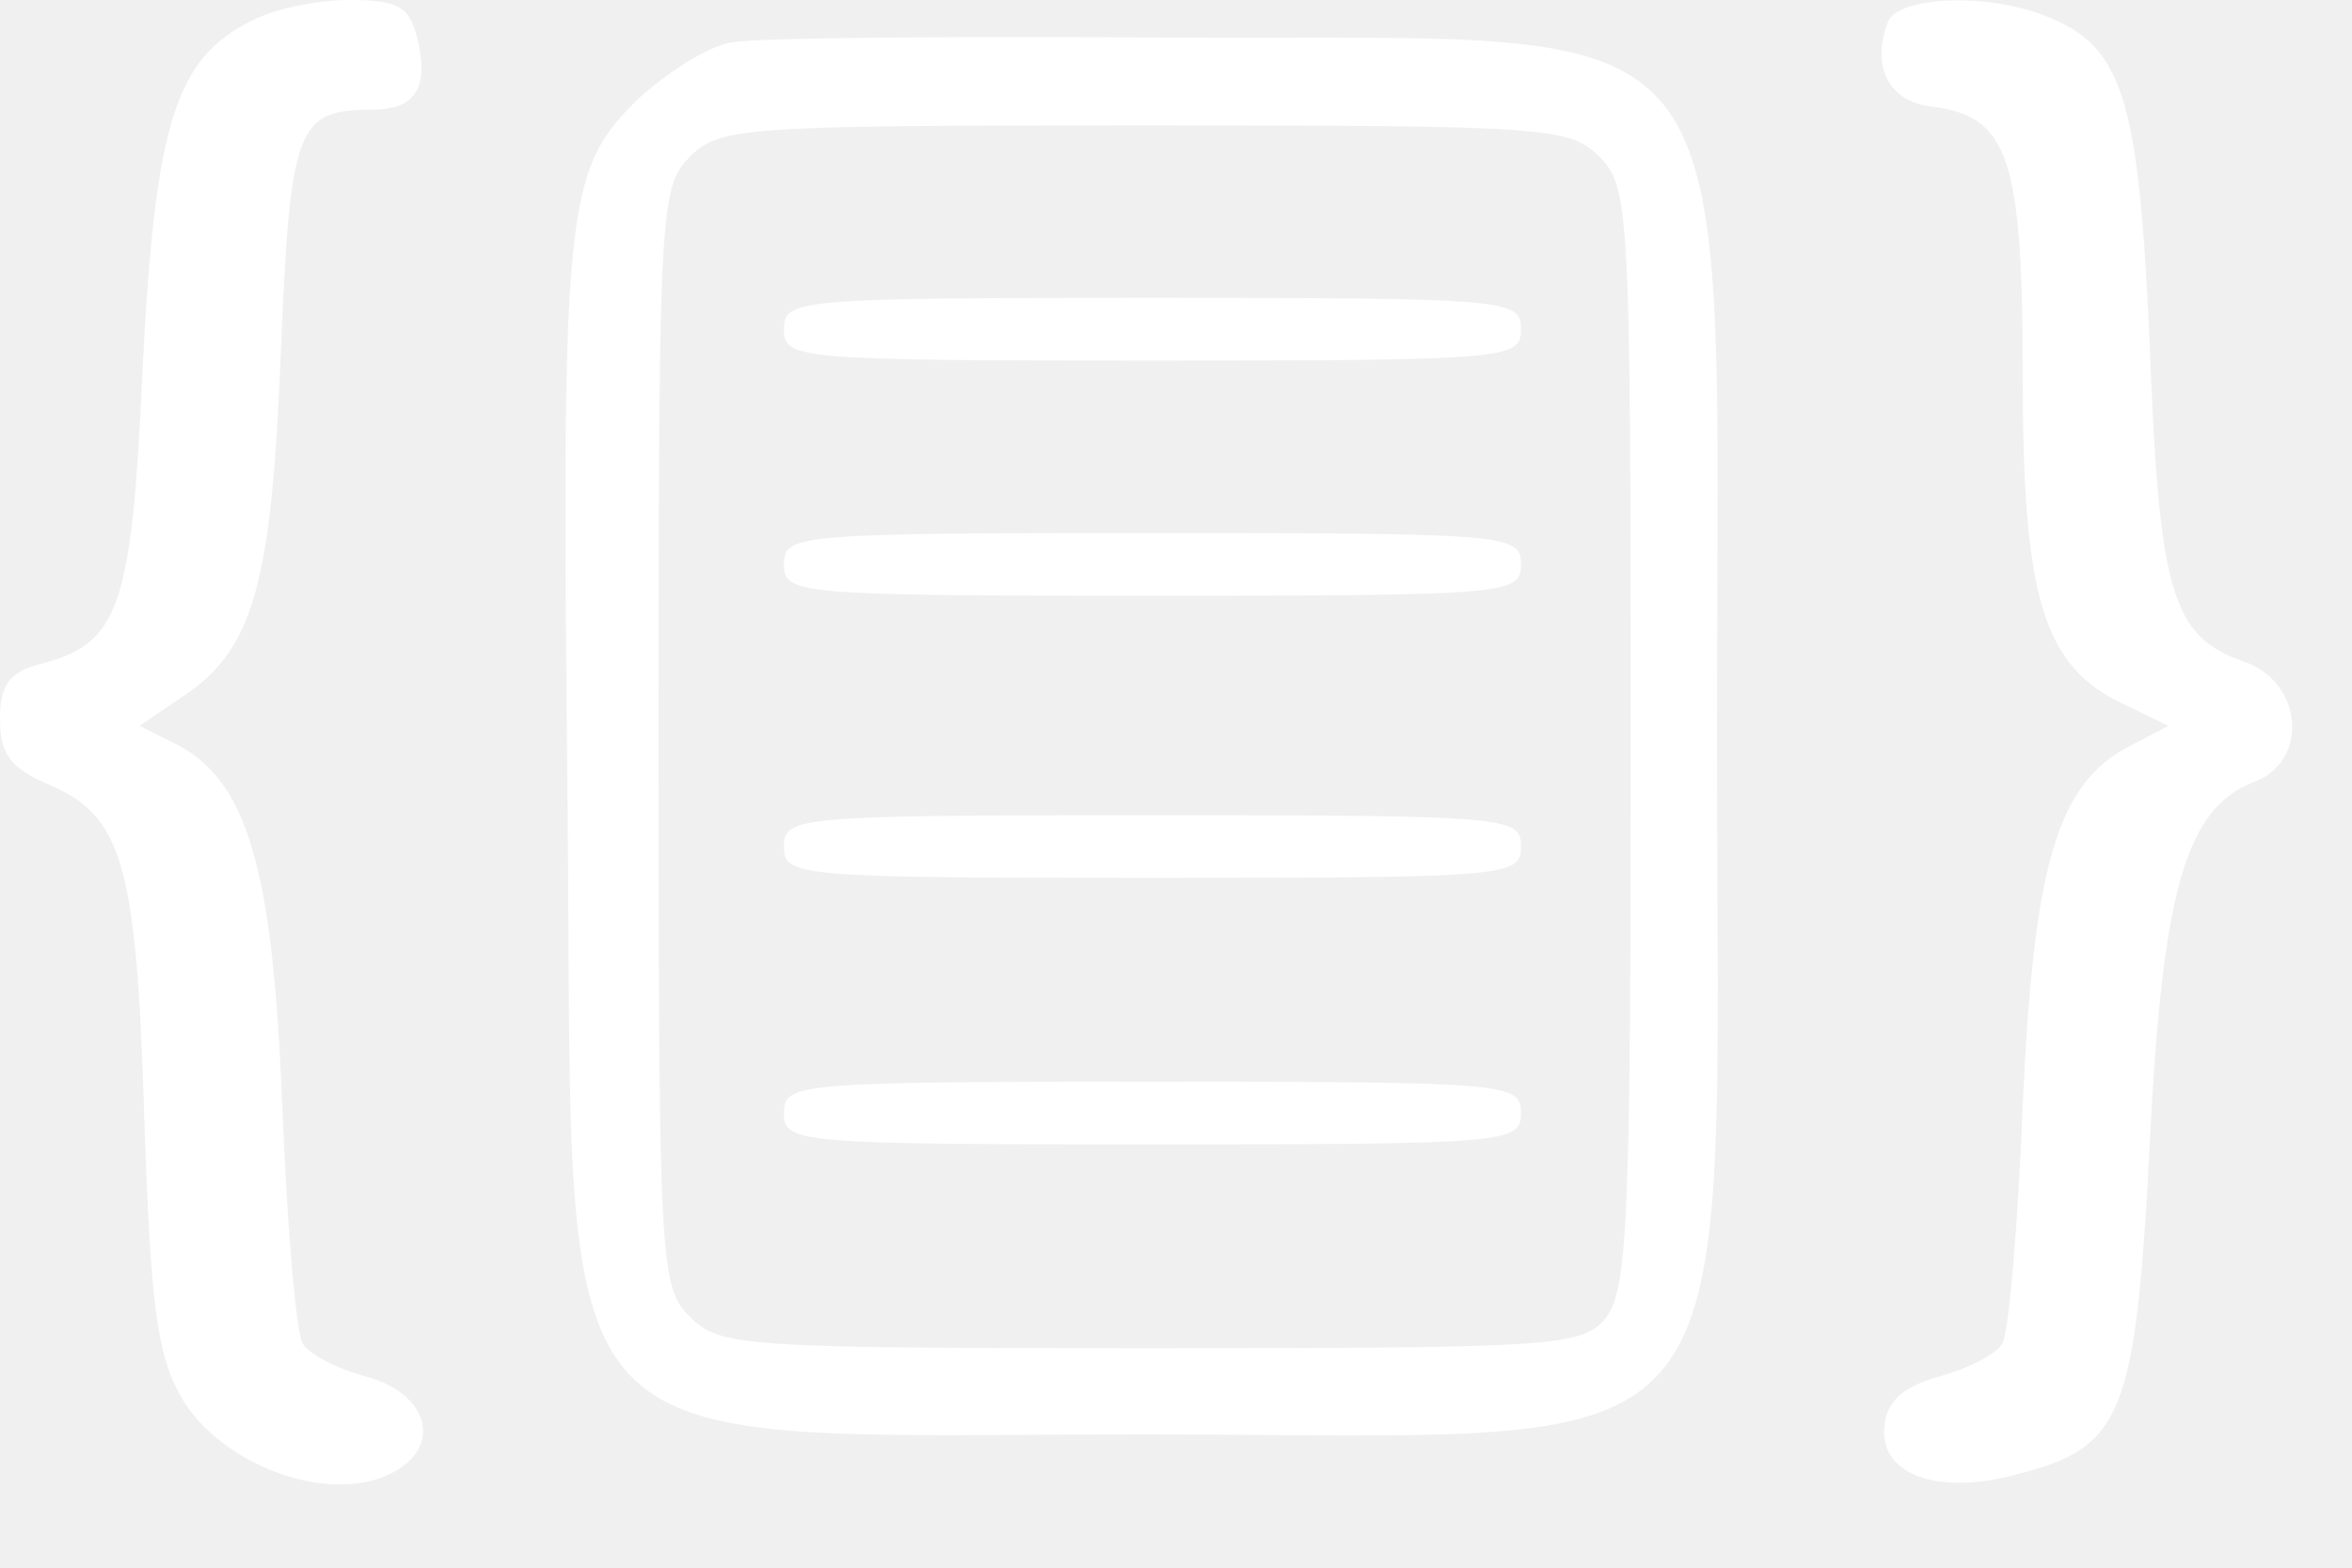
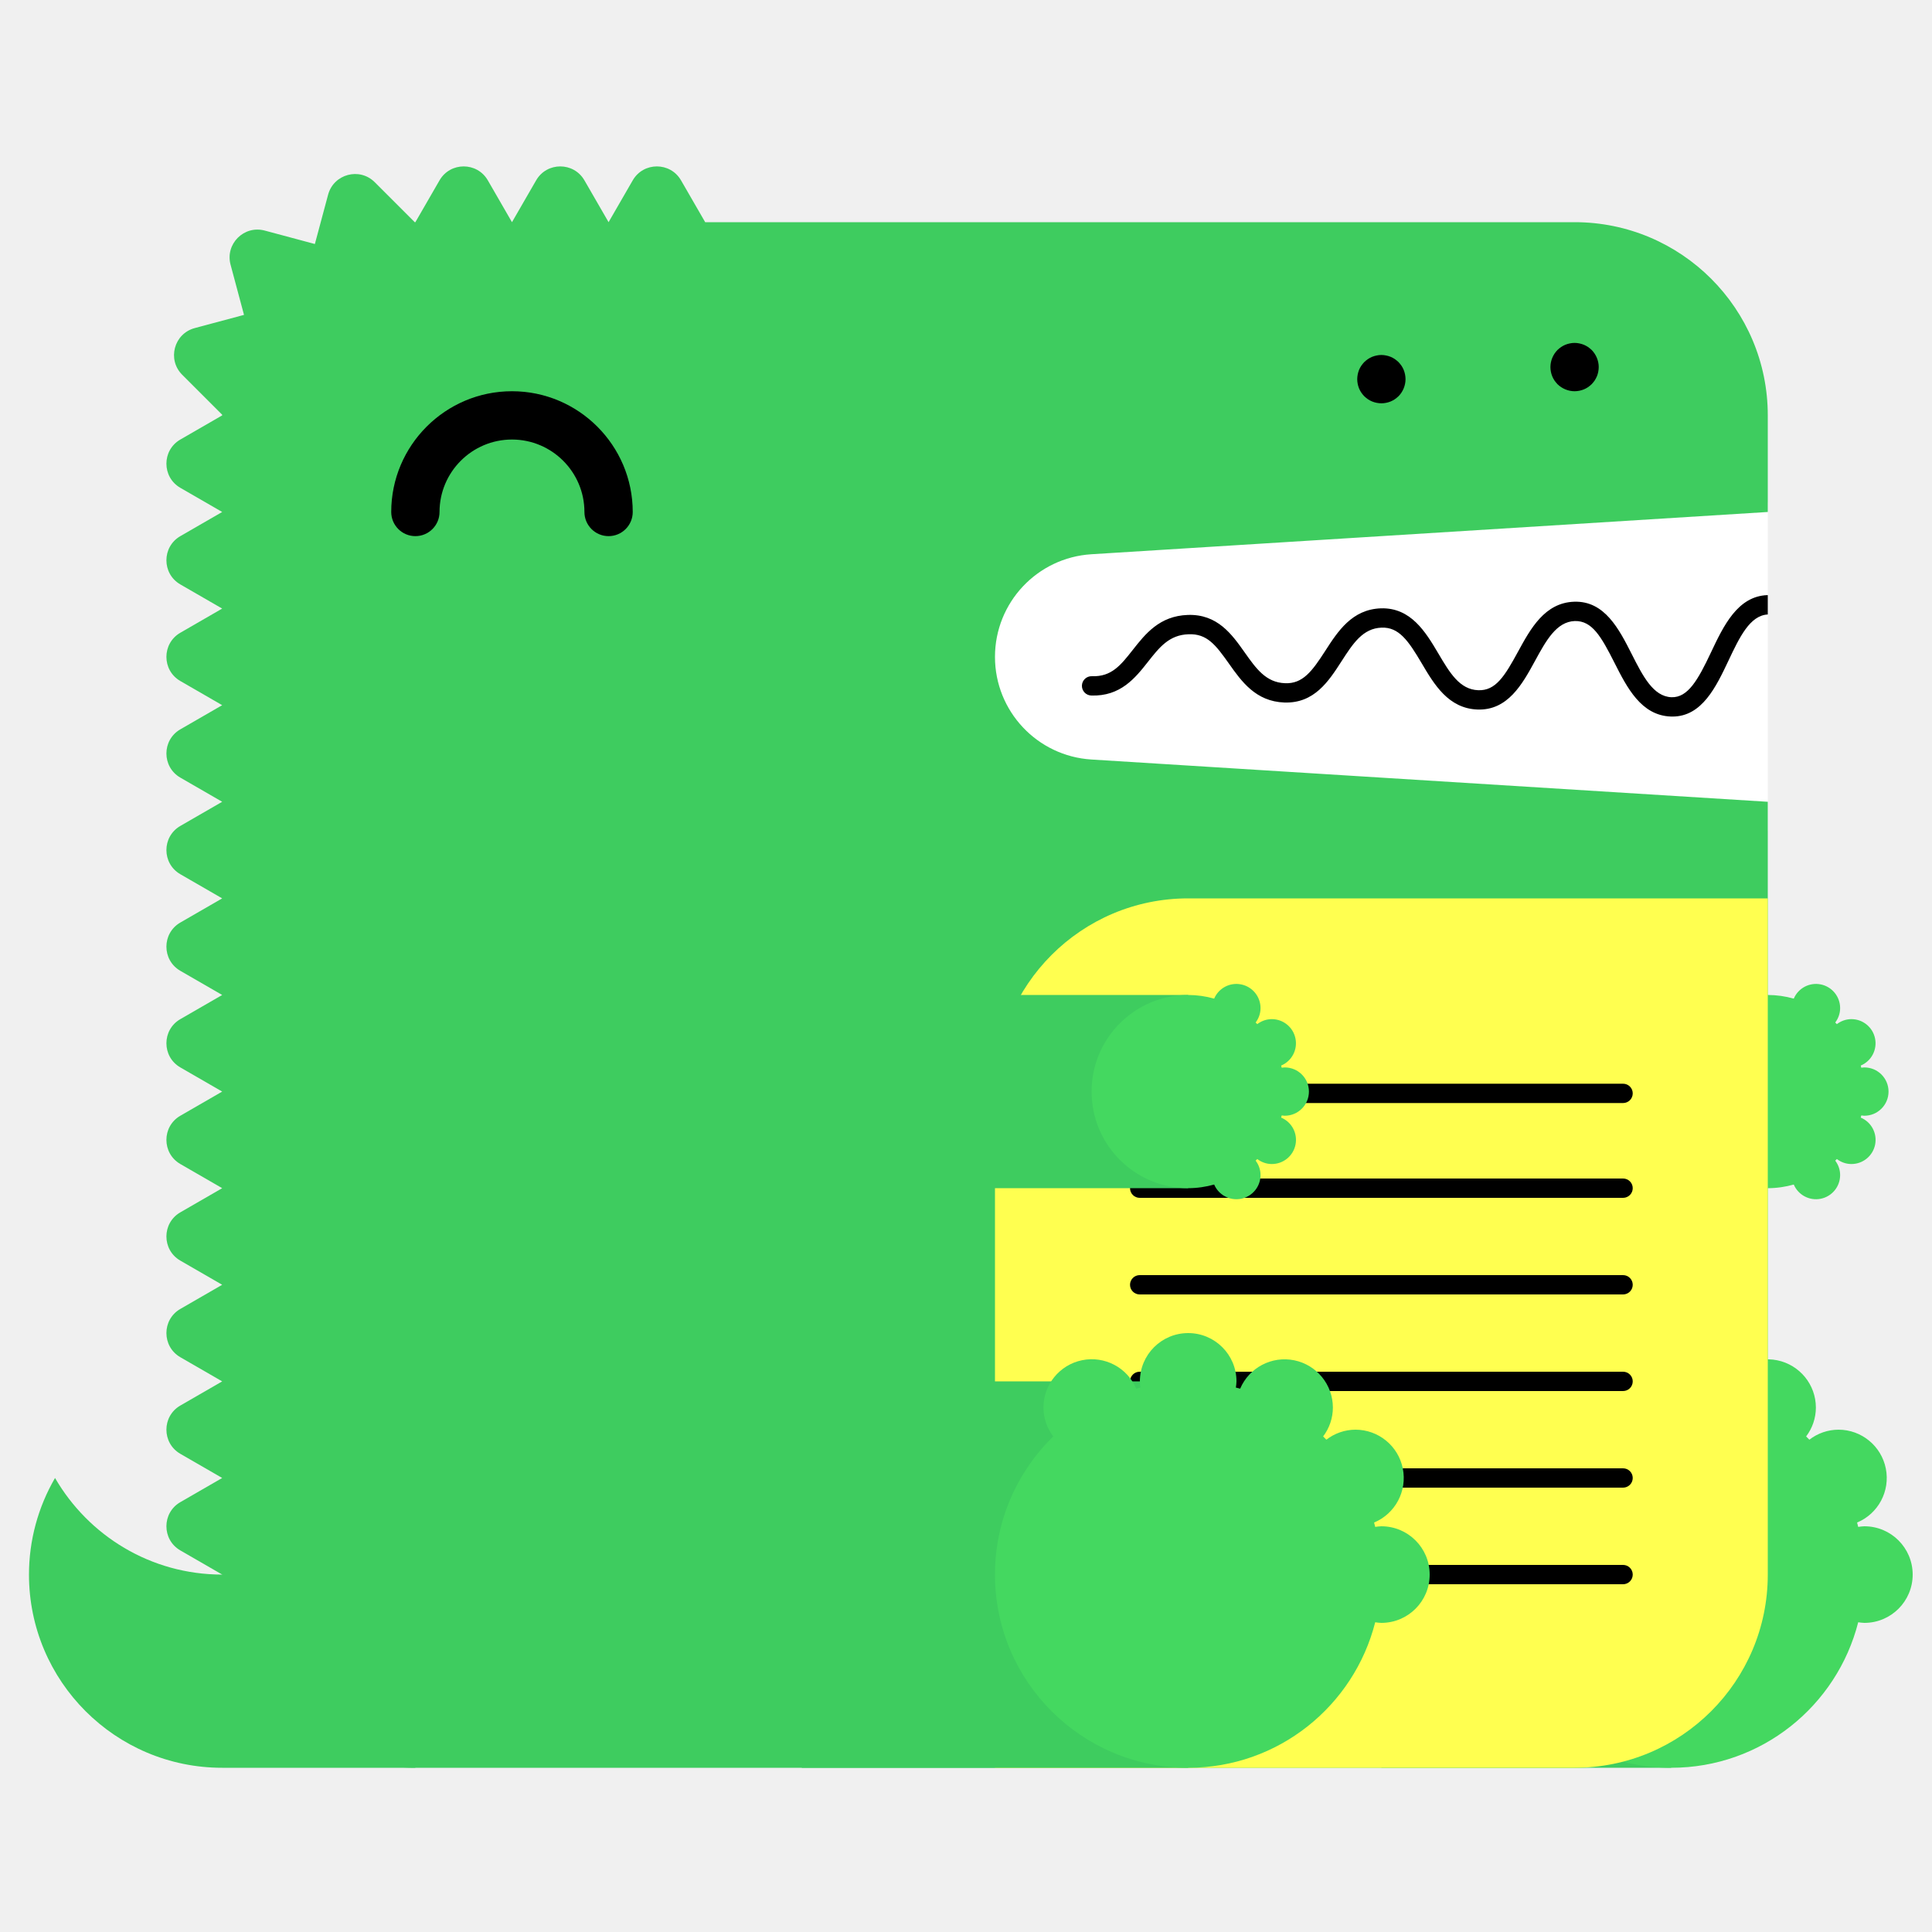
- <svg xmlns="http://www.w3.org/2000/svg" viewBox="0 0 150 100" width="300" height="200" preserveAspectRatio="xMidYMid meet">
-   <g transform="translate(0,95) scale(0.1,-0.1)" fill="#FFF" stroke="none" id="g6">
-     <path d="M161 937 c-49 -24 -62 -65 -70 -221 -7 -156 -15 -177 -67 -190 -18 -5 -24 -13 -24 -35 0 -22 7 -31 30 -41 48 -20 57 -50 62 -212 4 -121 8 -152 24 -180 25 -42 91 -67 131 -49 36 16 28 52 -14 63 -18 5 -36 14 -40 21 -4 6 -10 75 -13 152 -6 151 -22 208 -69 231 l-22 11 25 17 c47 30 59 70 65 219 6 146 10 157 58 157 28 0 37 14 29 46 -5 20 -12 24 -44 24 -20 0 -48 -6 -61 -13z" id="path8" />
-     <path d="M1204 936 c-11 -29 1 -51 28 -54 49 -6 58 -33 58 -172 0 -141 13 -185 64 -209 l29 -14 -25 -13 c-46 -24 -61 -75 -68 -229 -3 -77 -9 -146 -13 -152 -4 -7 -22 -16 -40 -21 -22 -6 -33 -15 -35 -30 -5 -32 33 -47 86 -32 66 17 74 38 83 210 8 162 23 214 66 231 36 13 32 64 -6 77 -46 16 -54 44 -60 202 -7 158 -17 191 -67 210 -38 15 -94 12 -100 -4z" id="path10" />
-     <path d="M467 923 c-15 -2 -43 -20 -62 -38 -45 -45 -47 -71 -43 -450 4 -430 -23 -400 368 -400 395 0 365 -37 365 445 0 479 27 444 -345 446 -140 1 -268 0 -283 -3z m553 -73 c19 -19 20 -33 20 -372 0 -313 -2 -353 -17 -370 -15 -17 -37 -18 -290 -18 -260 0 -274 1 -293 20 -19 19 -20 33 -20 370 0 337 1 351 20 370 19 19 33 20 290 20 257 0 271 -1 290 -20z" id="path12" />
-     <path d="M500 740 c0 -19 7 -20 235 -20 228 0 235 1 235 20 0 19 -7 20 -235 20 -228 0 -235 -1 -235 -20z" id="path14" />
-     <path d="M500 590 c0 -19 7 -20 235 -20 228 0 235 1 235 20 0 19 -7 20 -235 20 -228 0 -235 -1 -235 -20z" id="path16" />
-     <path d="M500 410 c0 -19 7 -20 235 -20 228 0 235 1 235 20 0 19 -7 20 -235 20 -228 0 -235 -1 -235 -20z" id="path18" />
-     <path d="M500 240 c0 -19 7 -20 235 -20 228 0 235 1 235 20 0 19 -7 20 -235 20 -228 0 -235 -1 -235 -20z" id="path20" />
+ <svg xmlns="http://www.w3.org/2000/svg" width="200" height="200" viewBox="0 0 200 200">
+   <g fill="none" fill-rule="evenodd">
+     <path fill="#FFF" d="M99 52h84v34H99z" />
+     <path d="M23 163c-7.398 0-13.843-4.027-17.303-10A19.886 19.886 0 0 0 3 163c0 11.046 8.954 20 20 20h20v-20H23z" fill="#3ECC5F" />
+     <path d="M112.98 57.376L183 53V43c0-11.046-8.954-20-20-20H73l-2.5-4.33c-1.112-1.925-3.889-1.925-5 0L63 23l-2.5-4.33c-1.111-1.925-3.889-1.925-5 0L53 23l-2.5-4.33c-1.111-1.925-3.889-1.925-5 0L43 23c-.022 0-.042.003-.065.003l-4.142-4.141c-1.57-1.571-4.252-.853-4.828 1.294l-1.369 5.104-5.192-1.392c-2.148-.575-4.111 1.389-3.535 3.536l1.39 5.193-5.102 1.367c-2.148.576-2.867 3.259-1.296 4.83l4.142 4.142c0 .021-.003.042-.003.064l-4.33 2.5c-1.925 1.111-1.925 3.889 0 5L23 53l-4.33 2.5c-1.925 1.111-1.925 3.889 0 5L23 63l-4.33 2.5c-1.925 1.111-1.925 3.889 0 5L23 73l-4.33 2.5c-1.925 1.111-1.925 3.889 0 5L23 83l-4.33 2.5c-1.925 1.111-1.925 3.889 0 5L23 93l-4.33 2.5c-1.925 1.111-1.925 3.889 0 5L23 103l-4.33 2.5c-1.925 1.111-1.925 3.889 0 5L23 113l-4.33 2.5c-1.925 1.111-1.925 3.889 0 5L23 123l-4.33 2.5c-1.925 1.111-1.925 3.889 0 5L23 133l-4.33 2.5c-1.925 1.111-1.925 3.889 0 5L23 143l-4.33 2.5c-1.925 1.111-1.925 3.889 0 5L23 153l-4.33 2.5c-1.925 1.111-1.925 3.889 0 5L23 163c0 11.046 8.954 20 20 20h120c11.046 0 20-8.954 20-20V83l-70.02-4.376A10.645 10.645 0 0 1 103 68c0-5.621 4.37-10.273 9.98-10.624" fill="#3ECC5F" />
+     <path fill="#3ECC5F" d="M143 183h30v-40h-30z" />
+     <path d="M193 158c-.219 0-.428.037-.639.064-.038-.15-.074-.301-.116-.451A5 5 0 0 0 190.32 148a4.96 4.96 0 0 0-3.016 1.036 26.531 26.531 0 0 0-.335-.336 4.955 4.955 0 0 0 1.011-2.987 5 5 0 0 0-9.599-1.959c-.148-.042-.297-.077-.445-.115.027-.211.064-.42.064-.639a5 5 0 0 0-5-5 5 5 0 0 0-5 5c0 .219.037.428.064.639-.148.038-.297.073-.445.115a4.998 4.998 0 0 0-9.599 1.959c0 1.125.384 2.151 1.011 2.987-3.717 3.632-6.031 8.693-6.031 14.3 0 11.046 8.954 20 20 20 9.339 0 17.16-6.41 19.361-15.064.211.027.42.064.639.064a5 5 0 0 0 5-5 5 5 0 0 0-5-5" fill="#44D860" />
+     <path fill="#3ECC5F" d="M153 123h30v-20h-30z" />
+     <path d="M193 115.5a2.5 2.5 0 1 0 0-5c-.109 0-.214.019-.319.032-.02-.075-.037-.15-.058-.225a2.501 2.501 0 0 0-.963-4.807c-.569 0-1.088.197-1.508.518a6.653 6.653 0 0 0-.168-.168c.314-.417.506-.931.506-1.494a2.5 2.5 0 0 0-4.8-.979A9.987 9.987 0 0 0 183 103c-5.522 0-10 4.478-10 10s4.478 10 10 10c.934 0 1.833-.138 2.69-.377a2.5 2.5 0 0 0 4.8-.979c0-.563-.192-1.077-.506-1.494.057-.055.113-.111.168-.168.42.321.939.518 1.508.518a2.5 2.5 0 0 0 .963-4.807c.021-.074.038-.15.058-.225.105.013.21.032.319.032" fill="#44D860" />
+     <path d="M63 55.5a2.5 2.5 0 0 1-2.5-2.5c0-4.136-3.364-7.5-7.5-7.5s-7.5 3.364-7.5 7.5a2.5 2.5 0 1 1-5 0c0-6.893 5.607-12.5 12.5-12.5S65.5 46.107 65.5 53a2.5 2.5 0 0 1-2.5 2.5" fill="#000" />
+     <path d="M103 183h60c11.046 0 20-8.954 20-20V93h-60c-11.046 0-20 8.954-20 20v70z" fill="#FFFF50" />
+     <path d="M168.02 124h-50.04a1 1 0 1 1 0-2h50.04a1 1 0 1 1 0 2m0 20h-50.04a1 1 0 1 1 0-2h50.04a1 1 0 1 1 0 2m0 20h-50.04a1 1 0 1 1 0-2h50.04a1 1 0 1 1 0 2m0-49.814h-50.04a1 1 0 1 1 0-2h50.04a1 1 0 1 1 0 2m0 19.814h-50.04a1 1 0 1 1 0-2h50.04a1 1 0 1 1 0 2m0 20h-50.04a1 1 0 1 1 0-2h50.04a1 1 0 1 1 0 2M183 61.611c-.012 0-.022-.006-.034-.005-3.09.105-4.552 3.196-5.842 5.923-1.346 2.85-2.387 4.703-4.093 4.647-1.889-.068-2.969-2.202-4.113-4.46-1.314-2.594-2.814-5.536-5.963-5.426-3.046.104-4.513 2.794-5.807 5.167-1.377 2.528-2.314 4.065-4.121 3.994-1.927-.07-2.951-1.805-4.136-3.813-1.321-2.236-2.848-4.75-5.936-4.664-2.994.103-4.465 2.385-5.763 4.4-1.373 2.13-2.335 3.428-4.165 3.351-1.973-.07-2.992-1.51-4.171-3.177-1.324-1.873-2.816-3.993-5.895-3.89-2.928.1-4.399 1.97-5.696 3.618-1.232 1.564-2.194 2.802-4.229 2.724a1 1 0 0 0-.072 2c3.017.101 4.545-1.8 5.872-3.487 1.177-1.496 2.193-2.787 4.193-2.855 1.926-.082 2.829 1.115 4.195 3.045 1.297 1.834 2.769 3.914 5.731 4.021 3.103.104 4.596-2.215 5.918-4.267 1.182-1.834 2.202-3.417 4.15-3.484 1.793-.067 2.769 1.35 4.145 3.681 1.297 2.197 2.766 4.686 5.787 4.796 3.125.108 4.634-2.62 5.949-5.035 1.139-2.088 2.214-4.06 4.119-4.126 1.793-.042 2.728 1.595 4.111 4.33 1.292 2.553 2.757 5.445 5.825 5.556l.169.003c3.064 0 4.518-3.075 5.805-5.794 1.139-2.41 2.217-4.68 4.067-4.773v-2z" fill="#000" />
+     <path fill="#3ECC5F" d="M83 183h40v-40H83z" />
+     <path d="M143 158c-.219 0-.428.037-.639.064-.038-.15-.074-.301-.116-.451A5 5 0 0 0 140.32 148a4.96 4.96 0 0 0-3.016 1.036 26.531 26.531 0 0 0-.335-.336 4.955 4.955 0 0 0 1.011-2.987 5 5 0 0 0-9.599-1.959c-.148-.042-.297-.077-.445-.115.027-.211.064-.42.064-.639a5 5 0 0 0-5-5 5 5 0 0 0-5 5c0 .219.037.428.064.639-.148.038-.297.073-.445.115a4.998 4.998 0 0 0-9.599 1.959c0 1.125.384 2.151 1.011 2.987-3.717 3.632-6.031 8.693-6.031 14.3 0 11.046 8.954 20 20 20 9.339 0 17.16-6.41 19.361-15.064.211.027.42.064.639.064a5 5 0 0 0 5-5 5 5 0 0 0-5-5" fill="#44D860" />
+     <path fill="#3ECC5F" d="M83 123h40v-20H83z" />
+     <path d="M133 115.5a2.5 2.5 0 1 0 0-5c-.109 0-.214.019-.319.032-.02-.075-.037-.15-.058-.225a2.501 2.501 0 0 0-.963-4.807c-.569 0-1.088.197-1.508.518a6.653 6.653 0 0 0-.168-.168c.314-.417.506-.931.506-1.494a2.5 2.5 0 0 0-4.8-.979A9.987 9.987 0 0 0 123 103c-5.522 0-10 4.478-10 10s4.478 10 10 10c.934 0 1.833-.138 2.69-.377a2.5 2.5 0 0 0 4.8-.979c0-.563-.192-1.077-.506-1.494.057-.055.113-.111.168-.168.42.321.939.518 1.508.518a2.5 2.5 0 0 0 .963-4.807c.021-.074.038-.15.058-.225.105.013.21.032.319.032" fill="#44D860" />
+     <path d="M143 41.75c-.16 0-.33-.02-.49-.05a2.52 2.52 0 0 1-.47-.14c-.15-.06-.29-.14-.431-.23-.13-.09-.259-.2-.38-.31-.109-.12-.219-.24-.309-.38s-.17-.28-.231-.43a2.619 2.619 0 0 1-.189-.96c0-.16.02-.33.05-.49.03-.16.08-.31.139-.47.061-.15.141-.29.231-.43.09-.13.2-.26.309-.38.121-.11.25-.22.38-.31.141-.09.281-.17.431-.23.149-.06.31-.11.47-.14.32-.07.65-.07.98 0 .159.03.32.08.47.14.149.06.29.14.43.23.13.09.259.2.38.31.11.12.22.25.31.38.09.14.17.28.23.43.06.16.11.31.14.47.029.16.05.33.05.49 0 .66-.271 1.31-.73 1.77-.121.11-.25.22-.38.31-.14.09-.281.17-.43.23a2.565 2.565 0 0 1-.96.19m20-1.25c-.66 0-1.3-.27-1.771-.73a3.802 3.802 0 0 1-.309-.38c-.09-.14-.17-.28-.231-.43a2.619 2.619 0 0 1-.189-.96c0-.66.27-1.3.729-1.77.121-.11.25-.22.38-.31.141-.09.281-.17.431-.23.149-.06.31-.11.47-.14.32-.07.66-.07.98 0 .159.03.32.08.47.14.149.06.29.14.43.23.13.09.259.2.38.31.459.47.73 1.11.73 1.77 0 .16-.021.33-.05.49-.03.16-.08.32-.14.47-.07.15-.14.29-.23.43-.09.13-.2.26-.31.38-.121.11-.25.22-.38.31-.14.09-.281.17-.43.23a2.565 2.565 0 0 1-.96.19" fill="#000" />
  </g>
</svg>
